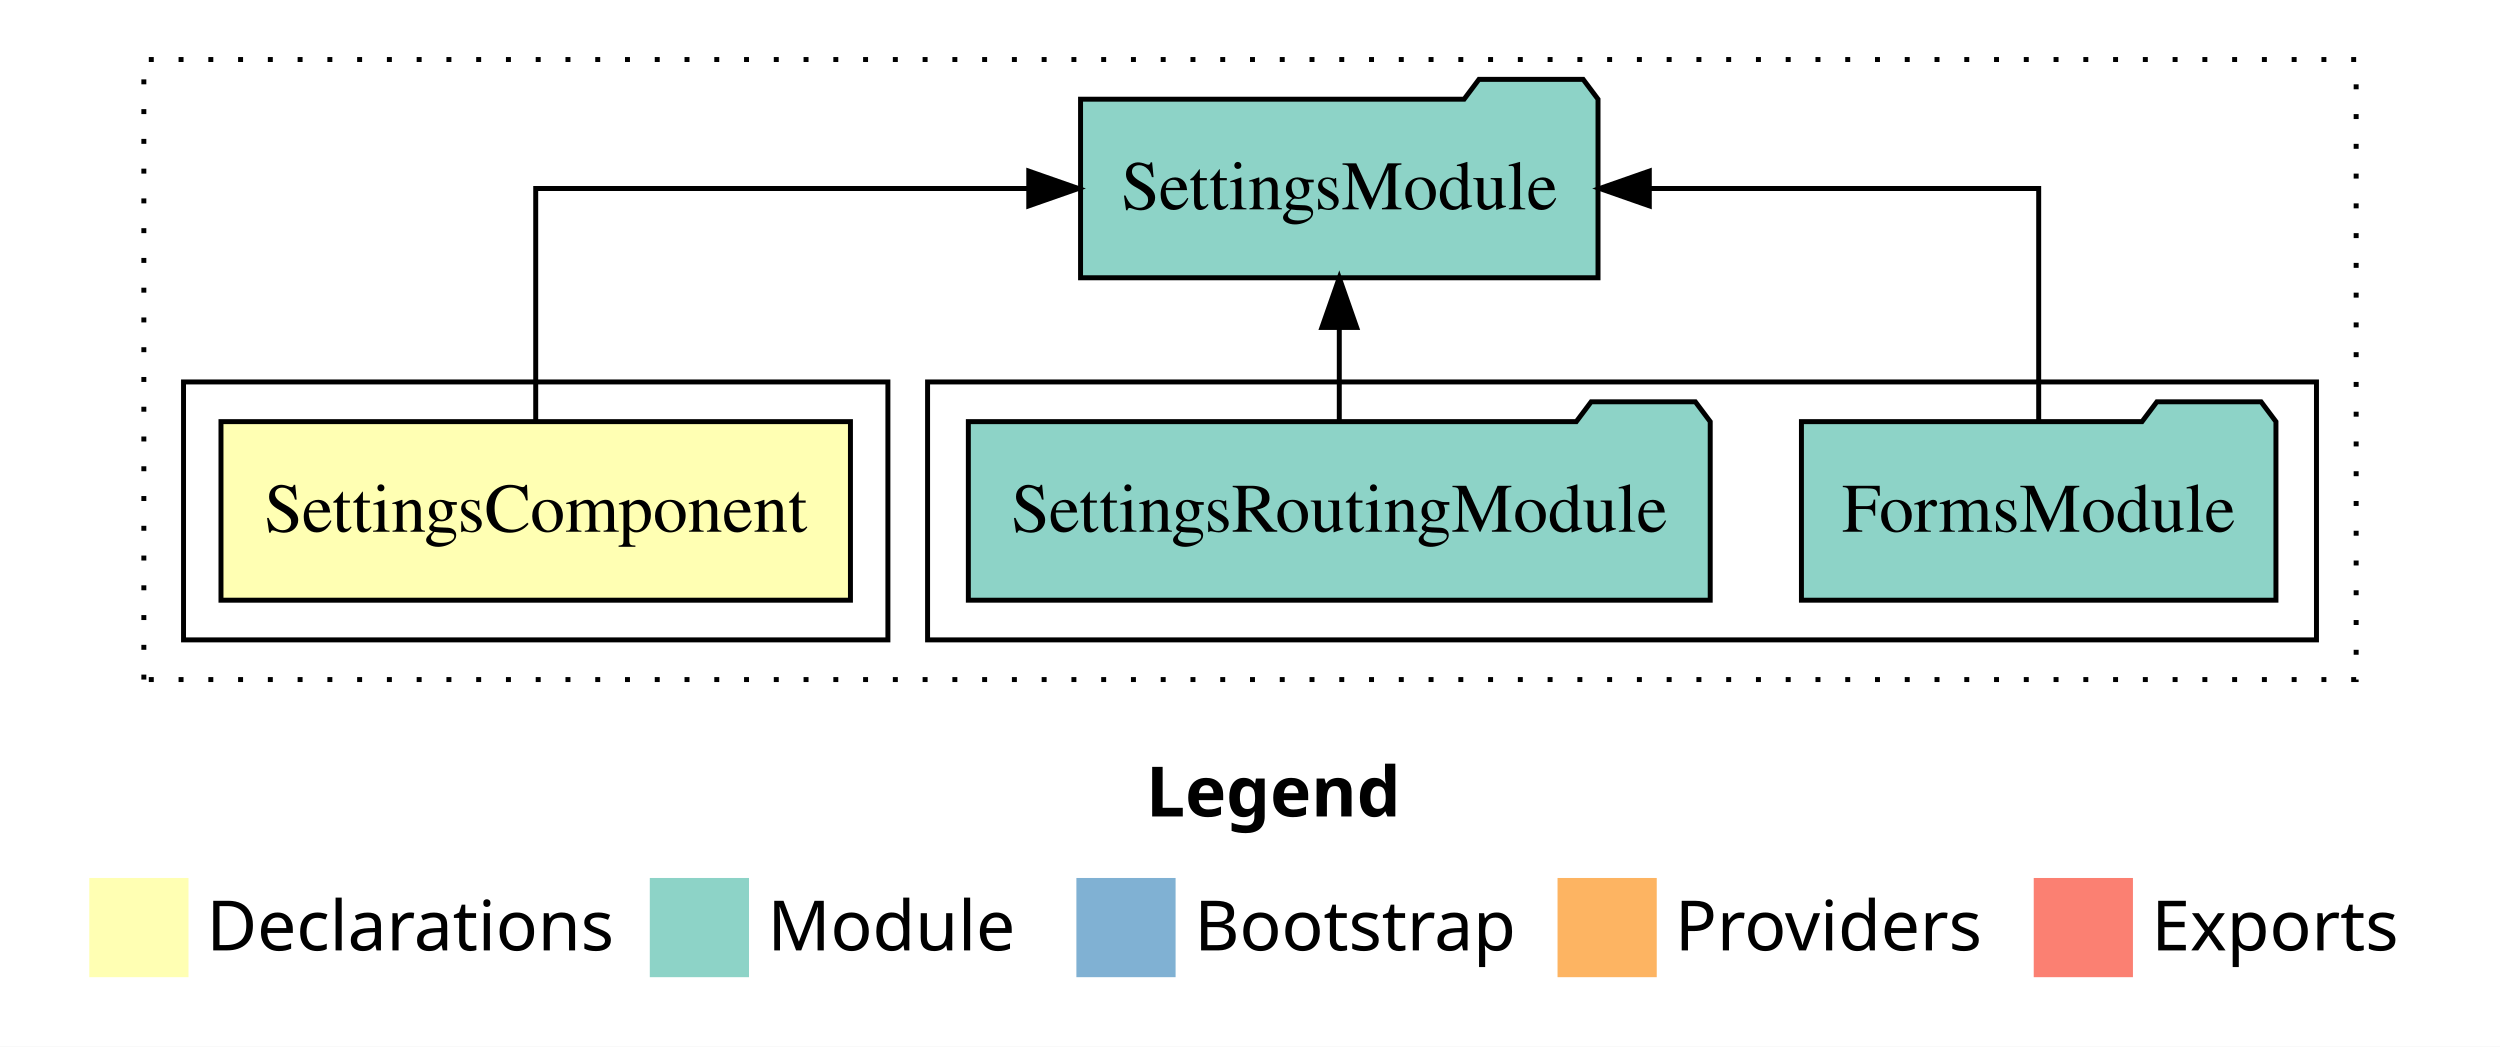
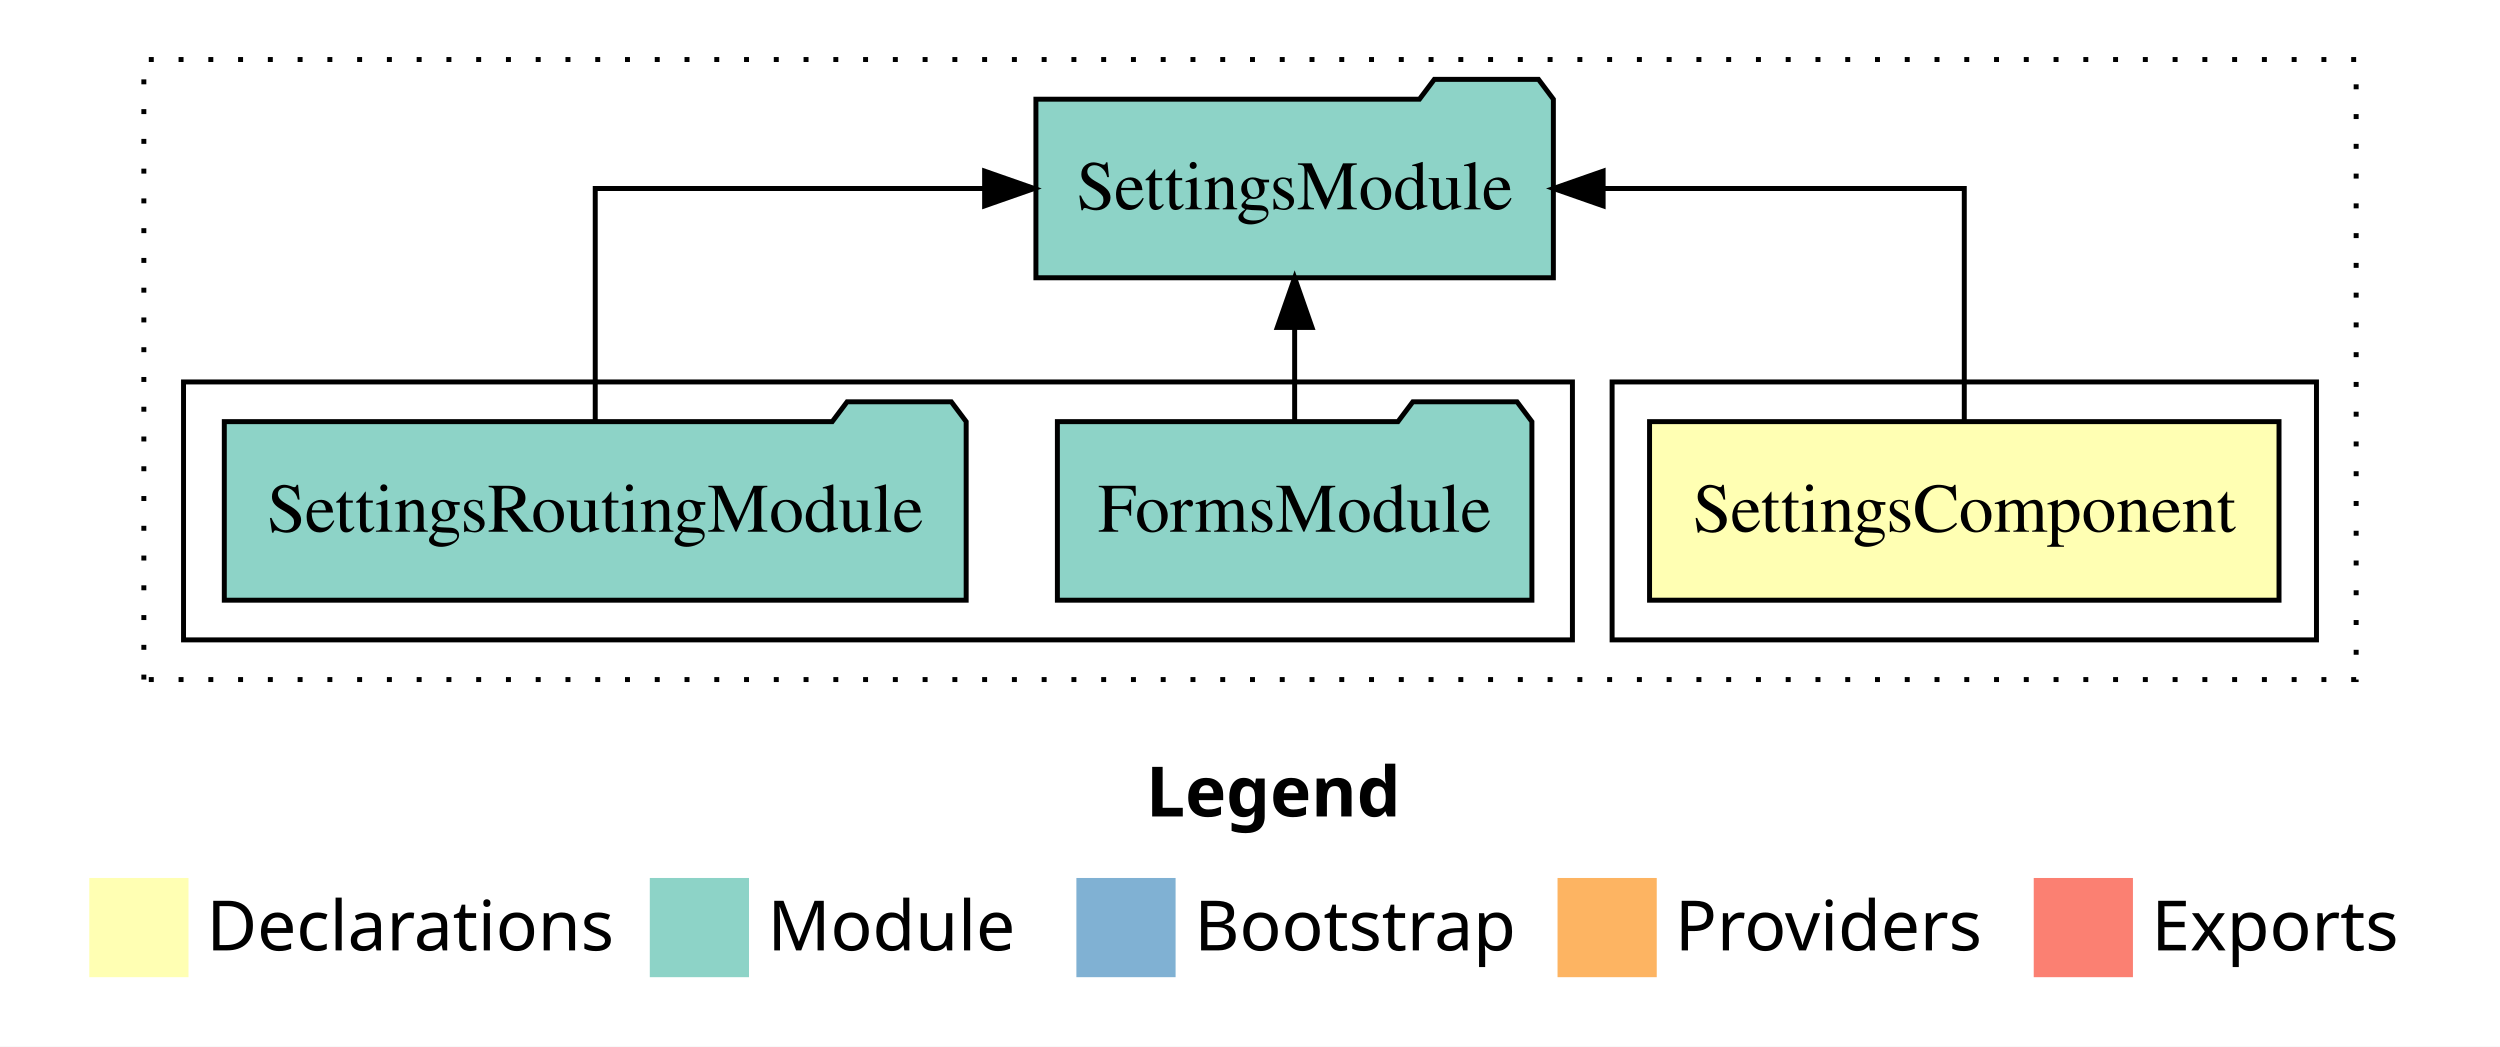
<svg xmlns="http://www.w3.org/2000/svg" width="504pt" height="211pt" viewBox="0.00 0.00 504.00 211.00">
  <g id="graph0" class="graph" transform="scale(1 1) rotate(0) translate(4 207)">
    <polygon fill="white" stroke="transparent" points="-4,4 -4,-207 500,-207 500,4 -4,4" />
    <text text-anchor="start" x="227.01" y="-42.4" font-family="sans-serif" font-weight="bold" font-size="14.00">Legend</text>
    <polygon fill="#ffffb3" stroke="transparent" points="14,-10 14,-30 34,-30 34,-10 14,-10" />
    <text text-anchor="start" x="37.63" y="-15.4" font-family="sans-serif" font-size="14.00">  Declarations</text>
    <polygon fill="#8dd3c7" stroke="transparent" points="127,-10 127,-30 147,-30 147,-10 127,-10" />
    <text text-anchor="start" x="150.73" y="-15.4" font-family="sans-serif" font-size="14.00">  Module</text>
    <polygon fill="#80b1d3" stroke="transparent" points="213,-10 213,-30 233,-30 233,-10 213,-10" />
    <text text-anchor="start" x="236.78" y="-15.4" font-family="sans-serif" font-size="14.00">  Bootstrap</text>
    <polygon fill="#fdb462" stroke="transparent" points="310,-10 310,-30 330,-30 330,-10 310,-10" />
    <text text-anchor="start" x="333.67" y="-15.4" font-family="sans-serif" font-size="14.00">  Providers</text>
    <polygon fill="#fb8072" stroke="transparent" points="406,-10 406,-30 426,-30 426,-10 406,-10" />
    <text text-anchor="start" x="429.73" y="-15.4" font-family="sans-serif" font-size="14.00">  Exports</text>
    <g id="clust1" class="cluster">
      <polygon fill="none" stroke="black" stroke-dasharray="1,5" points="25,-70 25,-195 471,-195 471,-70 25,-70" />
    </g>
+     <g id="clust2" class="cluster">
+       <polygon fill="none" stroke="black" points="321,-78 321,-130 463,-130 463,-78 321,-78" />
+     </g>
    <g id="clust4" class="cluster">
-       <polygon fill="none" stroke="black" points="183,-78 183,-130 463,-130 463,-78 183,-78" />
-     </g>
-     <g id="clust2" class="cluster">
-       <polygon fill="none" stroke="black" points="33,-78 33,-130 175,-130 175,-78 33,-78" />
+       <polygon fill="none" stroke="black" points="33,-78 33,-130 313,-130 313,-78 33,-78" />
    </g>
    <g id="node1" class="node">
-       <polygon fill="#ffffb3" stroke="black" points="167.45,-122 40.55,-122 40.55,-86 167.45,-86 167.45,-122" />
-       <text text-anchor="middle" x="104" y="-99.8" font-family="Times,serif" font-size="14.00">SettingsComponent</text>
+       <polygon fill="#ffffb3" stroke="black" points="455.45,-122 328.55,-122 328.55,-86 455.45,-86 455.45,-122" />
+       <text text-anchor="middle" x="392" y="-99.8" font-family="Times,serif" font-size="14.00">SettingsComponent</text>
    </g>
    <g id="node2" class="node">
-       <polygon fill="#8dd3c7" stroke="black" points="318.16,-187 315.16,-191 294.16,-191 291.16,-187 213.84,-187 213.84,-151 318.16,-151 318.16,-187" />
-       <text text-anchor="middle" x="266" y="-164.8" font-family="Times,serif" font-size="14.00">SettingsModule</text>
+       <polygon fill="#8dd3c7" stroke="black" points="309.16,-187 306.16,-191 285.16,-191 282.16,-187 204.84,-187 204.84,-151 309.16,-151 309.16,-187" />
+       <text text-anchor="middle" x="257" y="-164.8" font-family="Times,serif" font-size="14.00">SettingsModule</text>
    </g>
    <g id="edge1" class="edge">
-       <path fill="none" stroke="black" d="M104,-122.11C104,-141.34 104,-169 104,-169 104,-169 203.4,-169 203.4,-169" />
-       <polygon fill="black" stroke="black" points="203.4,-172.5 213.4,-169 203.4,-165.5 203.4,-172.5" />
+       <path fill="none" stroke="black" d="M392,-122.11C392,-141.34 392,-169 392,-169 392,-169 319.19,-169 319.19,-169" />
+       <polygon fill="black" stroke="black" points="319.19,-165.5 309.19,-169 319.19,-172.5 319.19,-165.5" />
    </g>
    <g id="node3" class="node">
-       <polygon fill="#8dd3c7" stroke="black" points="454.83,-122 451.83,-126 430.83,-126 427.83,-122 359.17,-122 359.17,-86 454.83,-86 454.83,-122" />
-       <text text-anchor="middle" x="407" y="-99.8" font-family="Times,serif" font-size="14.00">FormsModule</text>
+       <polygon fill="#8dd3c7" stroke="black" points="304.83,-122 301.83,-126 280.83,-126 277.83,-122 209.17,-122 209.17,-86 304.83,-86 304.83,-122" />
+       <text text-anchor="middle" x="257" y="-99.8" font-family="Times,serif" font-size="14.00">FormsModule</text>
    </g>
    <g id="edge2" class="edge">
-       <path fill="none" stroke="black" d="M407,-122.11C407,-141.34 407,-169 407,-169 407,-169 328.5,-169 328.5,-169" />
-       <polygon fill="black" stroke="black" points="328.5,-165.5 318.5,-169 328.5,-172.5 328.5,-165.5" />
+       <path fill="none" stroke="black" d="M257,-122.11C257,-122.11 257,-140.99 257,-140.99" />
+       <polygon fill="black" stroke="black" points="253.5,-140.99 257,-150.99 260.5,-140.99 253.5,-140.99" />
    </g>
    <g id="node4" class="node">
-       <polygon fill="#8dd3c7" stroke="black" points="340.78,-122 337.78,-126 316.78,-126 313.78,-122 191.22,-122 191.22,-86 340.78,-86 340.78,-122" />
-       <text text-anchor="middle" x="266" y="-99.8" font-family="Times,serif" font-size="14.00">SettingsRoutingModule</text>
+       <polygon fill="#8dd3c7" stroke="black" points="190.78,-122 187.78,-126 166.78,-126 163.78,-122 41.22,-122 41.22,-86 190.78,-86 190.78,-122" />
+       <text text-anchor="middle" x="116" y="-99.8" font-family="Times,serif" font-size="14.00">SettingsRoutingModule</text>
    </g>
    <g id="edge3" class="edge">
-       <path fill="none" stroke="black" d="M266,-122.11C266,-122.11 266,-140.99 266,-140.99" />
-       <polygon fill="black" stroke="black" points="262.5,-140.99 266,-150.99 269.5,-140.99 262.5,-140.99" />
+       <path fill="none" stroke="black" d="M116,-122.11C116,-141.34 116,-169 116,-169 116,-169 194.5,-169 194.5,-169" />
+       <polygon fill="black" stroke="black" points="194.5,-172.5 204.5,-169 194.5,-165.5 194.5,-172.5" />
    </g>
  </g>
</svg>
